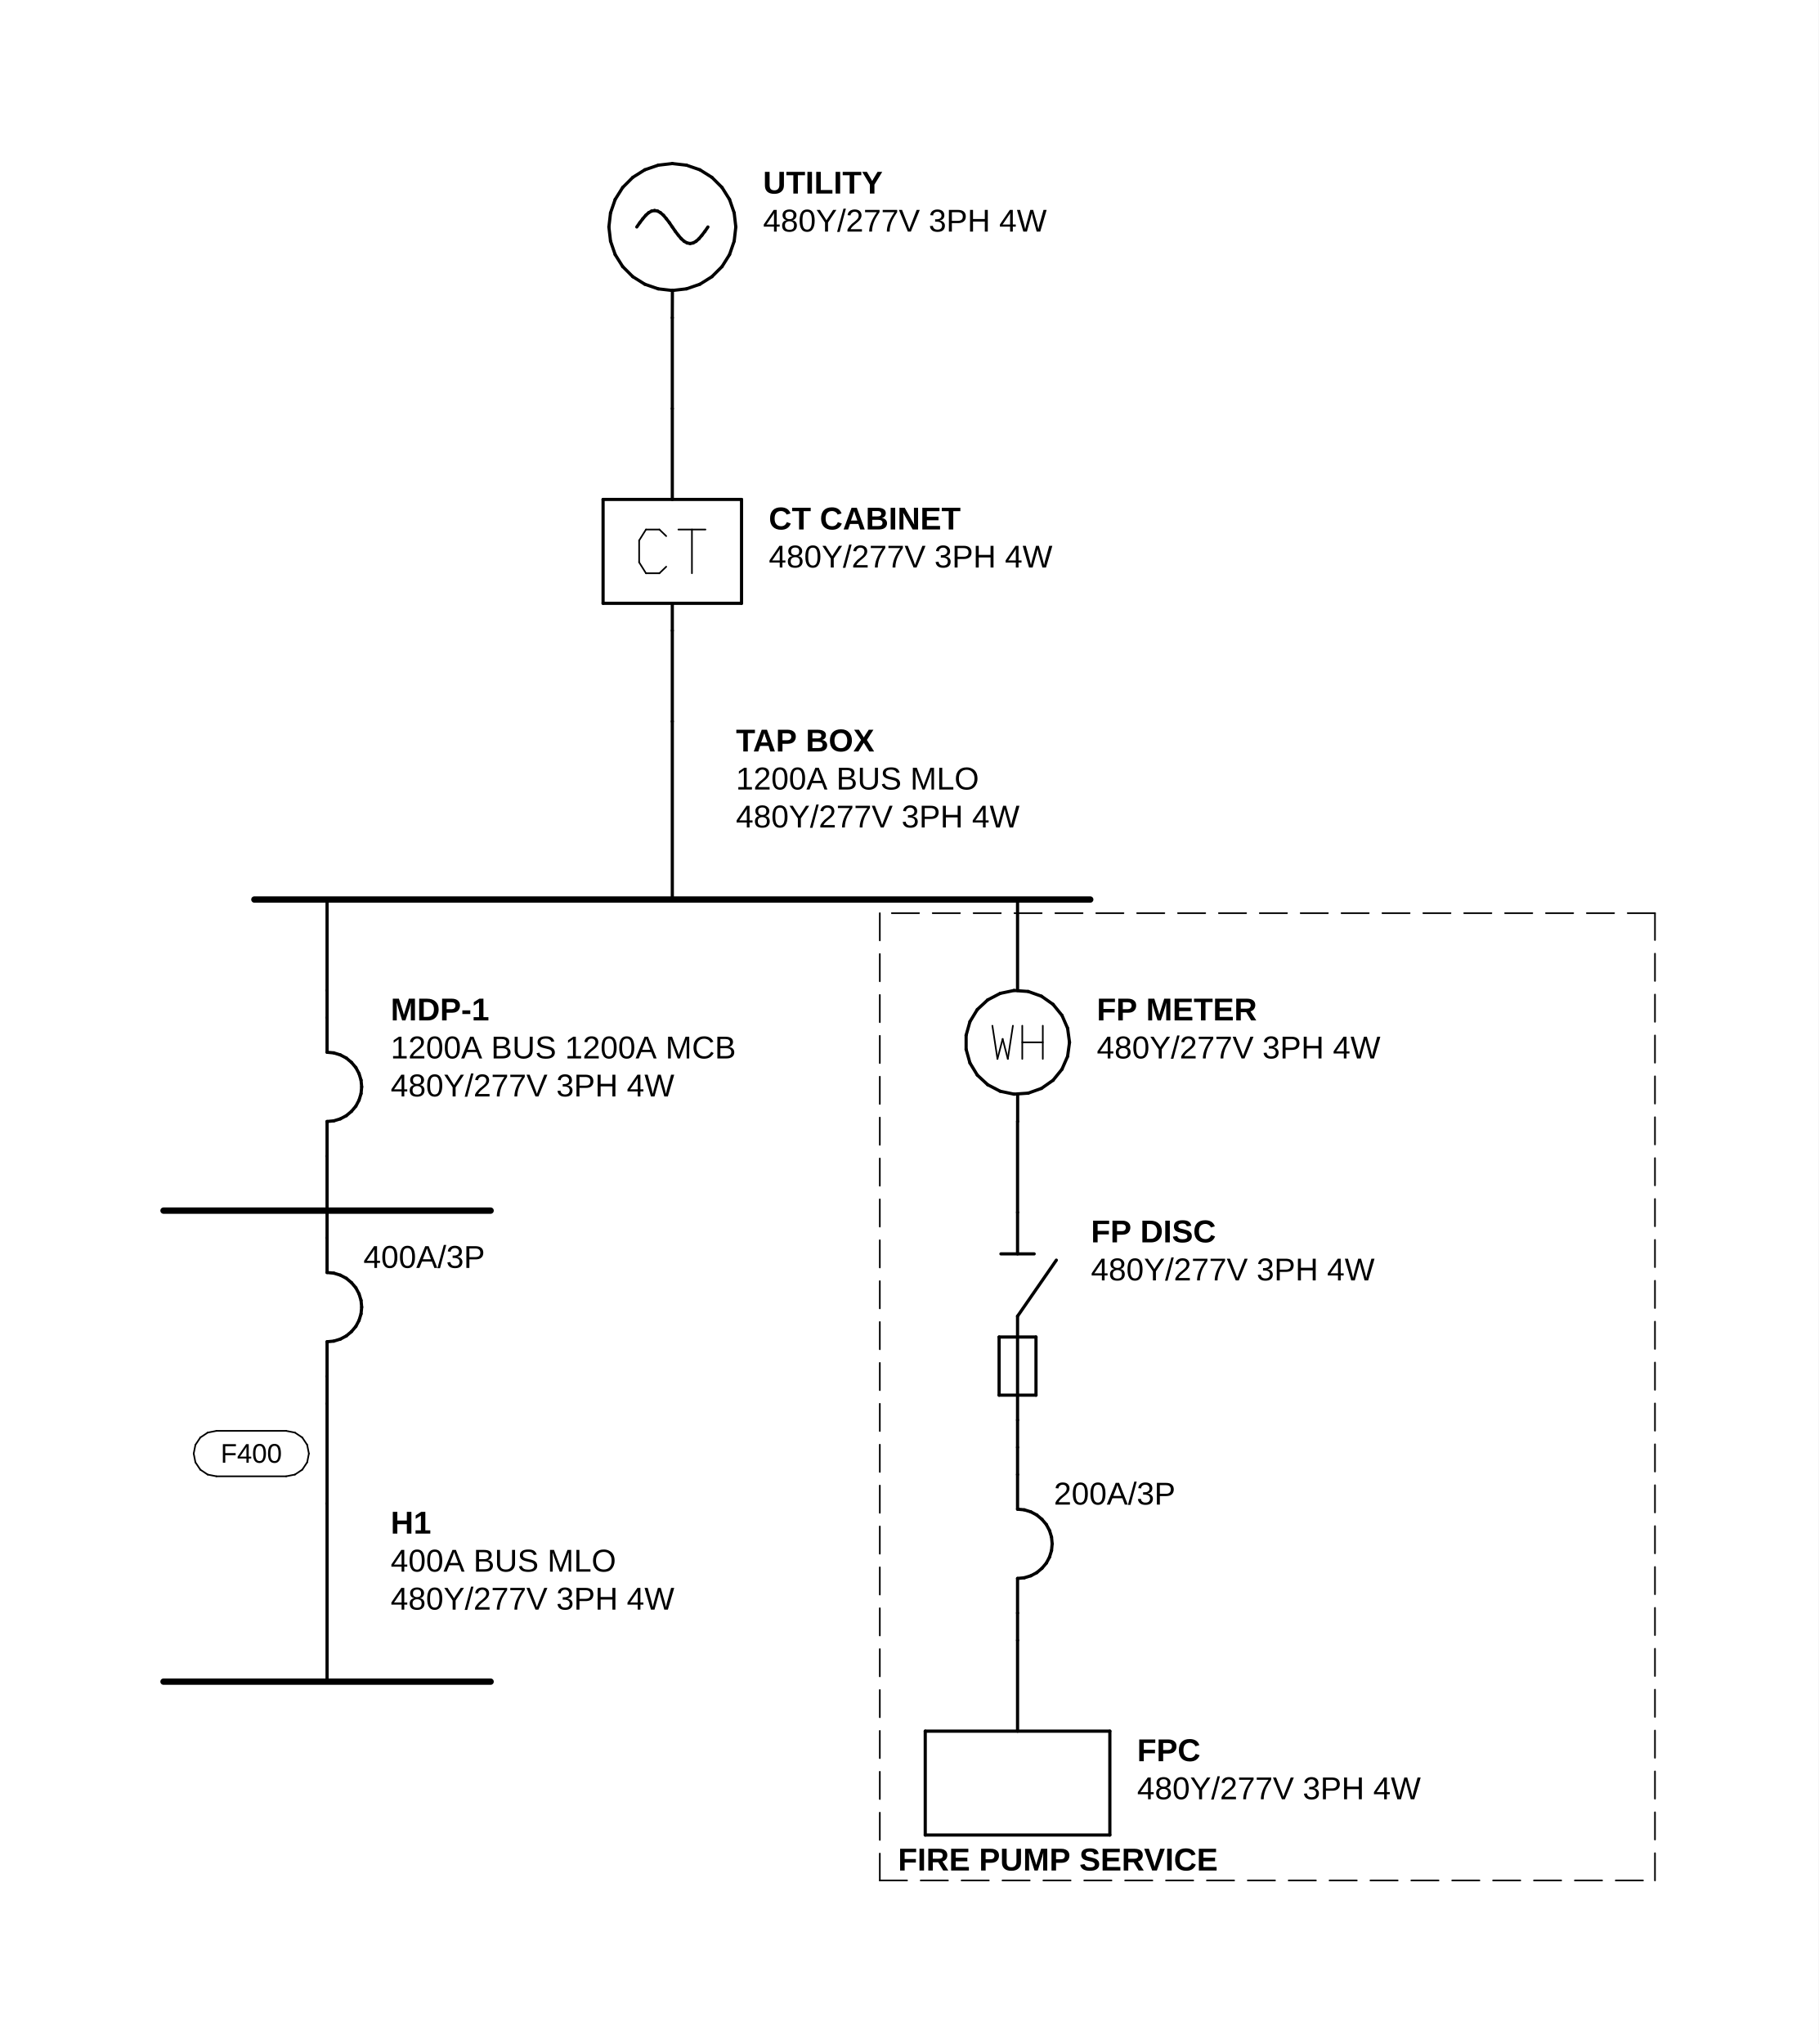
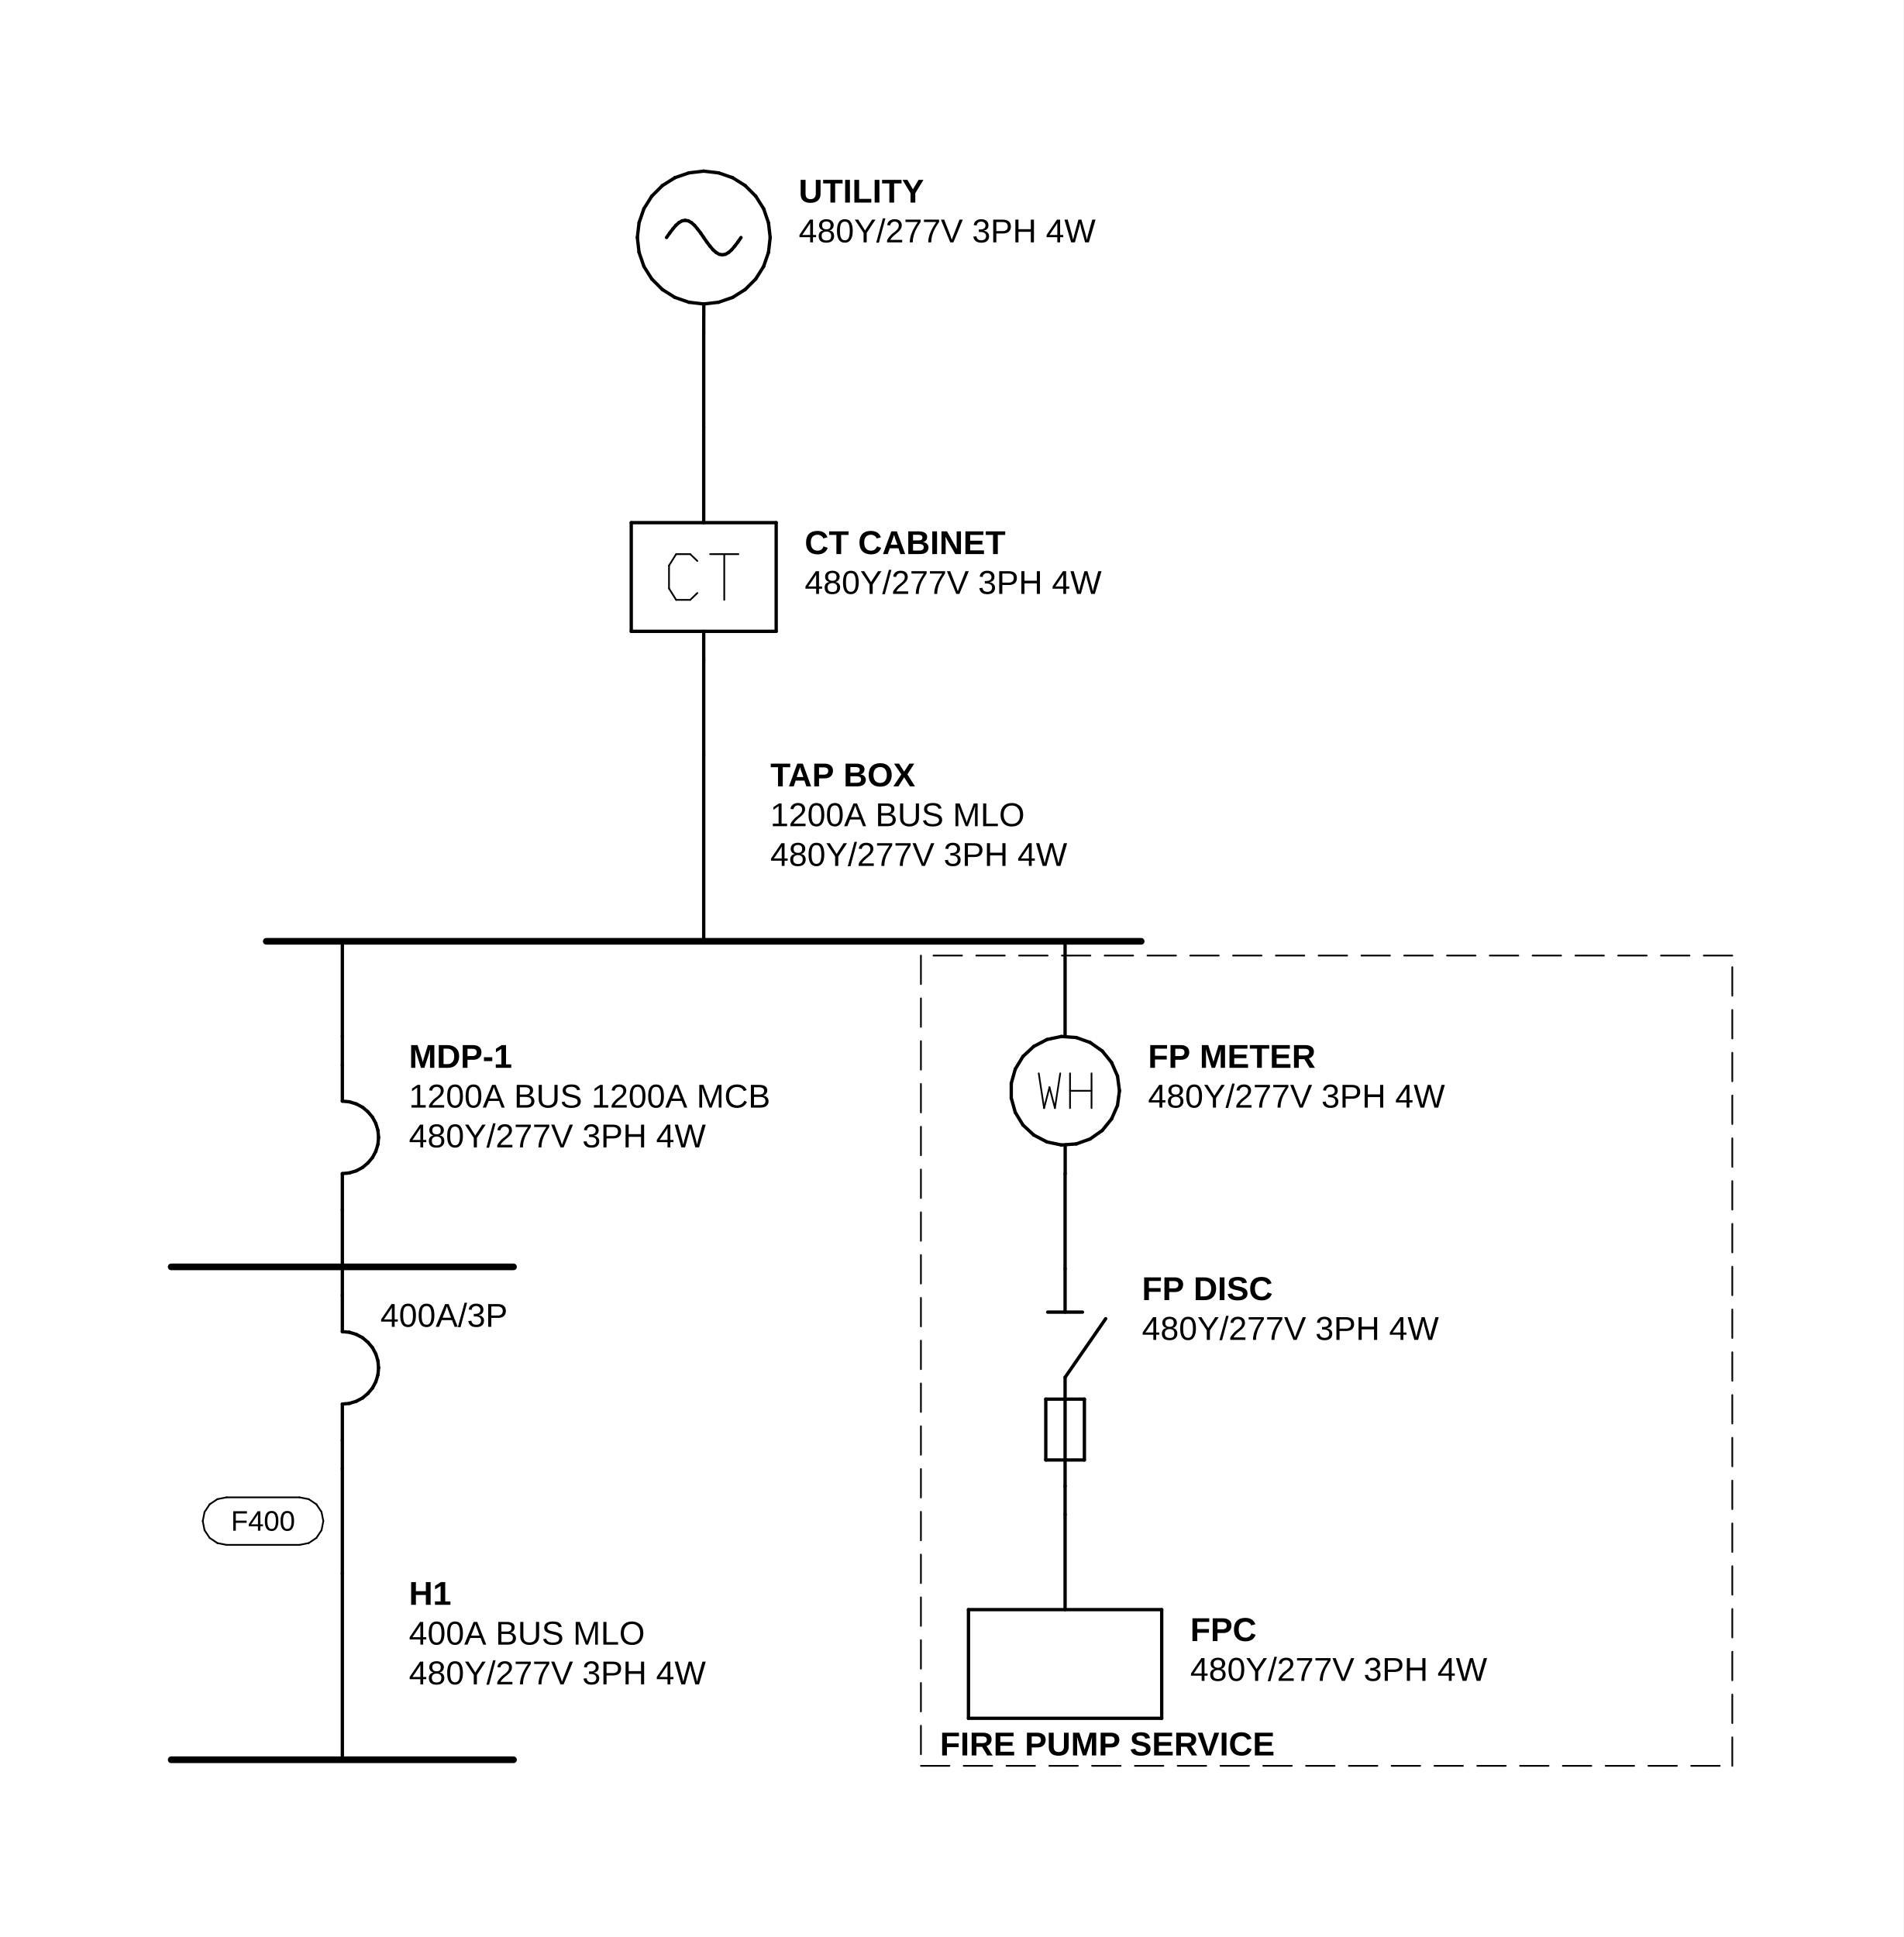
- <svg xmlns="http://www.w3.org/2000/svg" viewBox="0 0 200.16 224.96" width="100%" height="100%" font-family="Helvetica, Arial, sans-serif">
-   <rect x="0" y="0" width="200.16" height="224.96" fill="#fff" />
+ <svg xmlns="http://www.w3.org/2000/svg" viewBox="0 0 200.16 203.72" width="100%" height="100%" font-family="Helvetica, Arial, sans-serif">
+   <rect x="0" y="0" width="200.16" height="203.72" fill="#fff" />
  <line x1="80.99" y1="24.98" x2="80.81" y2="23.43" stroke="#000" stroke-width="0.35" stroke-linecap="round" />
  <line x1="80.81" y1="23.43" x2="80.30" y2="21.95" stroke="#000" stroke-width="0.35" stroke-linecap="round" />
  <line x1="80.30" y1="21.95" x2="79.47" y2="20.63" stroke="#000" stroke-width="0.35" stroke-linecap="round" />
  <line x1="79.47" y1="20.63" x2="78.36" y2="19.52" stroke="#000" stroke-width="0.35" stroke-linecap="round" />
  <line x1="78.36" y1="19.52" x2="77.04" y2="18.69" stroke="#000" stroke-width="0.35" stroke-linecap="round" />
  <line x1="77.04" y1="18.69" x2="75.56" y2="18.18" stroke="#000" stroke-width="0.35" stroke-linecap="round" />
  <line x1="75.56" y1="18.18" x2="74.00" y2="18.00" stroke="#000" stroke-width="0.35" stroke-linecap="round" />
  <line x1="74.00" y1="18.00" x2="72.45" y2="18.18" stroke="#000" stroke-width="0.35" stroke-linecap="round" />
  <line x1="72.45" y1="18.18" x2="70.97" y2="18.69" stroke="#000" stroke-width="0.35" stroke-linecap="round" />
  <line x1="70.97" y1="18.69" x2="69.65" y2="19.52" stroke="#000" stroke-width="0.35" stroke-linecap="round" />
  <line x1="69.65" y1="19.52" x2="68.54" y2="20.63" stroke="#000" stroke-width="0.35" stroke-linecap="round" />
  <line x1="68.54" y1="20.63" x2="67.71" y2="21.95" stroke="#000" stroke-width="0.35" stroke-linecap="round" />
  <line x1="67.71" y1="21.95" x2="67.20" y2="23.43" stroke="#000" stroke-width="0.35" stroke-linecap="round" />
  <line x1="67.20" y1="23.43" x2="67.02" y2="24.98" stroke="#000" stroke-width="0.35" stroke-linecap="round" />
  <line x1="67.02" y1="24.98" x2="67.20" y2="26.54" stroke="#000" stroke-width="0.35" stroke-linecap="round" />
  <line x1="67.20" y1="26.54" x2="67.71" y2="28.02" stroke="#000" stroke-width="0.35" stroke-linecap="round" />
  <line x1="67.71" y1="28.02" x2="68.54" y2="29.34" stroke="#000" stroke-width="0.35" stroke-linecap="round" />
  <line x1="68.54" y1="29.34" x2="69.65" y2="30.45" stroke="#000" stroke-width="0.35" stroke-linecap="round" />
  <line x1="69.65" y1="30.45" x2="70.97" y2="31.28" stroke="#000" stroke-width="0.35" stroke-linecap="round" />
  <line x1="70.97" y1="31.28" x2="72.45" y2="31.79" stroke="#000" stroke-width="0.35" stroke-linecap="round" />
  <line x1="72.45" y1="31.79" x2="74.00" y2="31.97" stroke="#000" stroke-width="0.35" stroke-linecap="round" />
  <line x1="74.00" y1="31.97" x2="75.56" y2="31.79" stroke="#000" stroke-width="0.35" stroke-linecap="round" />
  <line x1="75.56" y1="31.79" x2="77.04" y2="31.28" stroke="#000" stroke-width="0.35" stroke-linecap="round" />
  <line x1="77.04" y1="31.28" x2="78.36" y2="30.45" stroke="#000" stroke-width="0.35" stroke-linecap="round" />
  <line x1="78.36" y1="30.45" x2="79.47" y2="29.34" stroke="#000" stroke-width="0.35" stroke-linecap="round" />
  <line x1="79.47" y1="29.34" x2="80.30" y2="28.02" stroke="#000" stroke-width="0.35" stroke-linecap="round" />
  <line x1="80.30" y1="28.02" x2="80.81" y2="26.54" stroke="#000" stroke-width="0.35" stroke-linecap="round" />
  <line x1="80.81" y1="26.54" x2="80.99" y2="24.98" stroke="#000" stroke-width="0.35" stroke-linecap="round" />
  <line x1="70.09" y1="24.98" x2="70.42" y2="24.51" stroke="#000" stroke-width="0.35" stroke-linecap="round" />
  <line x1="70.42" y1="24.51" x2="70.75" y2="24.08" stroke="#000" stroke-width="0.35" stroke-linecap="round" />
  <line x1="70.75" y1="24.08" x2="71.07" y2="23.70" stroke="#000" stroke-width="0.35" stroke-linecap="round" />
  <line x1="71.07" y1="23.70" x2="71.40" y2="23.41" stroke="#000" stroke-width="0.35" stroke-linecap="round" />
  <line x1="71.40" y1="23.41" x2="71.72" y2="23.23" stroke="#000" stroke-width="0.35" stroke-linecap="round" />
  <line x1="71.72" y1="23.23" x2="72.05" y2="23.17" stroke="#000" stroke-width="0.35" stroke-linecap="round" />
  <line x1="72.05" y1="23.17" x2="72.38" y2="23.23" stroke="#000" stroke-width="0.35" stroke-linecap="round" />
  <line x1="72.38" y1="23.23" x2="72.70" y2="23.41" stroke="#000" stroke-width="0.35" stroke-linecap="round" />
  <line x1="72.70" y1="23.41" x2="73.03" y2="23.70" stroke="#000" stroke-width="0.35" stroke-linecap="round" />
  <line x1="73.03" y1="23.70" x2="73.35" y2="24.08" stroke="#000" stroke-width="0.35" stroke-linecap="round" />
  <line x1="73.35" y1="24.08" x2="73.68" y2="24.51" stroke="#000" stroke-width="0.35" stroke-linecap="round" />
  <line x1="73.68" y1="24.51" x2="74.00" y2="24.98" stroke="#000" stroke-width="0.35" stroke-linecap="round" />
  <line x1="74.00" y1="24.98" x2="74.33" y2="25.46" stroke="#000" stroke-width="0.35" stroke-linecap="round" />
  <line x1="74.33" y1="25.46" x2="74.66" y2="25.89" stroke="#000" stroke-width="0.35" stroke-linecap="round" />
  <line x1="74.66" y1="25.89" x2="74.98" y2="26.27" stroke="#000" stroke-width="0.35" stroke-linecap="round" />
  <line x1="74.98" y1="26.27" x2="75.31" y2="26.56" stroke="#000" stroke-width="0.35" stroke-linecap="round" />
  <line x1="75.31" y1="26.56" x2="75.63" y2="26.74" stroke="#000" stroke-width="0.35" stroke-linecap="round" />
  <line x1="75.63" y1="26.74" x2="75.96" y2="26.80" stroke="#000" stroke-width="0.35" stroke-linecap="round" />
  <line x1="75.96" y1="26.80" x2="76.29" y2="26.74" stroke="#000" stroke-width="0.35" stroke-linecap="round" />
  <line x1="76.29" y1="26.74" x2="76.61" y2="26.56" stroke="#000" stroke-width="0.35" stroke-linecap="round" />
  <line x1="76.61" y1="26.56" x2="76.94" y2="26.27" stroke="#000" stroke-width="0.35" stroke-linecap="round" />
  <line x1="76.94" y1="26.27" x2="77.26" y2="25.89" stroke="#000" stroke-width="0.35" stroke-linecap="round" />
  <line x1="77.26" y1="25.89" x2="77.59" y2="25.46" stroke="#000" stroke-width="0.35" stroke-linecap="round" />
  <line x1="77.59" y1="25.46" x2="77.92" y2="24.98" stroke="#000" stroke-width="0.35" stroke-linecap="round" />
  <line x1="74.01" y1="31.97" x2="74.00" y2="34.97" stroke="#000" stroke-width="0.35" stroke-linecap="round" />
  <line x1="74.00" y1="34.97" x2="74.00" y2="44.97" stroke="#000" stroke-width="0.35" stroke-linecap="round" />
  <line x1="74.00" y1="44.97" x2="74.00" y2="54.97" stroke="#000" stroke-width="0.35" stroke-linecap="round" />
  <line x1="66.38" y1="66.40" x2="81.62" y2="66.40" stroke="#000" stroke-width="0.35" stroke-linecap="round" />
  <line x1="81.62" y1="66.40" x2="81.62" y2="54.97" stroke="#000" stroke-width="0.35" stroke-linecap="round" />
  <line x1="81.62" y1="54.97" x2="66.38" y2="54.97" stroke="#000" stroke-width="0.35" stroke-linecap="round" />
  <line x1="66.38" y1="54.97" x2="66.38" y2="66.40" stroke="#000" stroke-width="0.35" stroke-linecap="round" />
  <line x1="73.33" y1="59.00" x2="72.58" y2="58.28" stroke="#000" stroke-width="0.18" stroke-linecap="round" />
  <line x1="72.58" y1="58.28" x2="71.10" y2="58.28" stroke="#000" stroke-width="0.18" stroke-linecap="round" />
  <line x1="71.10" y1="58.28" x2="70.35" y2="59.48" stroke="#000" stroke-width="0.18" stroke-linecap="round" />
  <line x1="70.35" y1="59.48" x2="70.35" y2="61.89" stroke="#000" stroke-width="0.18" stroke-linecap="round" />
  <line x1="70.35" y1="61.89" x2="71.10" y2="63.09" stroke="#000" stroke-width="0.18" stroke-linecap="round" />
  <line x1="71.10" y1="63.09" x2="72.58" y2="63.09" stroke="#000" stroke-width="0.18" stroke-linecap="round" />
  <line x1="72.58" y1="63.09" x2="73.33" y2="62.37" stroke="#000" stroke-width="0.18" stroke-linecap="round" />
  <line x1="74.67" y1="58.28" x2="77.65" y2="58.28" stroke="#000" stroke-width="0.18" stroke-linecap="round" />
  <line x1="76.16" y1="58.28" x2="76.16" y2="63.09" stroke="#000" stroke-width="0.18" stroke-linecap="round" />
  <line x1="74.00" y1="66.40" x2="74.00" y2="69.40" stroke="#000" stroke-width="0.35" stroke-linecap="round" />
  <line x1="74.00" y1="69.40" x2="74.00" y2="79.40" stroke="#000" stroke-width="0.35" stroke-linecap="round" />
  <line x1="74.00" y1="79.40" x2="74.00" y2="99.00" stroke="#000" stroke-width="0.35" stroke-linecap="round" />
  <line x1="28.00" y1="99.00" x2="120.00" y2="99.00" stroke="#000" stroke-width="0.7" stroke-linecap="round" />
  <line x1="36.00" y1="99.00" x2="36.00" y2="109.00" stroke="#000" stroke-width="0.35" stroke-linecap="round" />
  <line x1="36.00" y1="109.00" x2="36.00" y2="112.00" stroke="#000" stroke-width="0.35" stroke-linecap="round" />
  <line x1="36.00" y1="127.24" x2="36.00" y2="123.43" stroke="#000" stroke-width="0.35" stroke-linecap="round" />
  <line x1="36.00" y1="123.43" x2="36.74" y2="123.36" stroke="#000" stroke-width="0.35" stroke-linecap="round" />
  <line x1="36.74" y1="123.36" x2="37.46" y2="123.14" stroke="#000" stroke-width="0.35" stroke-linecap="round" />
  <line x1="37.46" y1="123.14" x2="38.12" y2="122.79" stroke="#000" stroke-width="0.35" stroke-linecap="round" />
  <line x1="38.12" y1="122.79" x2="38.69" y2="122.31" stroke="#000" stroke-width="0.35" stroke-linecap="round" />
  <line x1="38.69" y1="122.31" x2="39.17" y2="121.74" stroke="#000" stroke-width="0.35" stroke-linecap="round" />
  <line x1="39.17" y1="121.74" x2="39.52" y2="121.08" stroke="#000" stroke-width="0.35" stroke-linecap="round" />
  <line x1="39.52" y1="121.08" x2="39.74" y2="120.36" stroke="#000" stroke-width="0.35" stroke-linecap="round" />
  <line x1="39.74" y1="120.36" x2="39.81" y2="119.62" stroke="#000" stroke-width="0.35" stroke-linecap="round" />
  <line x1="39.81" y1="119.62" x2="39.74" y2="118.88" stroke="#000" stroke-width="0.35" stroke-linecap="round" />
  <line x1="39.74" y1="118.88" x2="39.52" y2="118.16" stroke="#000" stroke-width="0.35" stroke-linecap="round" />
  <line x1="39.52" y1="118.16" x2="39.17" y2="117.50" stroke="#000" stroke-width="0.35" stroke-linecap="round" />
  <line x1="39.17" y1="117.50" x2="38.69" y2="116.93" stroke="#000" stroke-width="0.35" stroke-linecap="round" />
  <line x1="38.69" y1="116.93" x2="38.12" y2="116.45" stroke="#000" stroke-width="0.35" stroke-linecap="round" />
  <line x1="38.12" y1="116.45" x2="37.46" y2="116.10" stroke="#000" stroke-width="0.35" stroke-linecap="round" />
  <line x1="37.46" y1="116.10" x2="36.74" y2="115.88" stroke="#000" stroke-width="0.35" stroke-linecap="round" />
  <line x1="36.74" y1="115.88" x2="36.00" y2="115.81" stroke="#000" stroke-width="0.35" stroke-linecap="round" />
  <line x1="36.00" y1="115.81" x2="36.00" y2="112.00" stroke="#000" stroke-width="0.35" stroke-linecap="round" />
  <line x1="36.00" y1="127.24" x2="36.00" y2="133.24" stroke="#000" stroke-width="0.35" stroke-linecap="round" />
  <line x1="18.00" y1="133.24" x2="54.00" y2="133.24" stroke="#000" stroke-width="0.7" stroke-linecap="round" />
  <line x1="36.00" y1="133.24" x2="36.00" y2="136.24" stroke="#000" stroke-width="0.35" stroke-linecap="round" />
  <line x1="36.00" y1="151.48" x2="36.00" y2="147.67" stroke="#000" stroke-width="0.35" stroke-linecap="round" />
  <line x1="36.00" y1="147.67" x2="36.74" y2="147.60" stroke="#000" stroke-width="0.35" stroke-linecap="round" />
  <line x1="36.74" y1="147.60" x2="37.46" y2="147.38" stroke="#000" stroke-width="0.35" stroke-linecap="round" />
  <line x1="37.46" y1="147.38" x2="38.12" y2="147.03" stroke="#000" stroke-width="0.35" stroke-linecap="round" />
  <line x1="38.12" y1="147.03" x2="38.69" y2="146.55" stroke="#000" stroke-width="0.35" stroke-linecap="round" />
  <line x1="38.69" y1="146.55" x2="39.17" y2="145.98" stroke="#000" stroke-width="0.35" stroke-linecap="round" />
  <line x1="39.17" y1="145.98" x2="39.52" y2="145.32" stroke="#000" stroke-width="0.35" stroke-linecap="round" />
  <line x1="39.52" y1="145.32" x2="39.74" y2="144.60" stroke="#000" stroke-width="0.35" stroke-linecap="round" />
  <line x1="39.74" y1="144.60" x2="39.81" y2="143.86" stroke="#000" stroke-width="0.35" stroke-linecap="round" />
  <line x1="39.81" y1="143.86" x2="39.74" y2="143.12" stroke="#000" stroke-width="0.35" stroke-linecap="round" />
  <line x1="39.74" y1="143.12" x2="39.52" y2="142.40" stroke="#000" stroke-width="0.35" stroke-linecap="round" />
  <line x1="39.52" y1="142.40" x2="39.17" y2="141.74" stroke="#000" stroke-width="0.35" stroke-linecap="round" />
  <line x1="39.17" y1="141.74" x2="38.69" y2="141.17" stroke="#000" stroke-width="0.35" stroke-linecap="round" />
  <line x1="38.69" y1="141.17" x2="38.12" y2="140.69" stroke="#000" stroke-width="0.35" stroke-linecap="round" />
  <line x1="38.12" y1="140.69" x2="37.46" y2="140.34" stroke="#000" stroke-width="0.35" stroke-linecap="round" />
  <line x1="37.46" y1="140.34" x2="36.74" y2="140.12" stroke="#000" stroke-width="0.35" stroke-linecap="round" />
  <line x1="36.74" y1="140.12" x2="36.00" y2="140.05" stroke="#000" stroke-width="0.35" stroke-linecap="round" />
  <line x1="36.00" y1="140.05" x2="36.00" y2="136.24" stroke="#000" stroke-width="0.35" stroke-linecap="round" />
  <line x1="36.00" y1="151.48" x2="36.00" y2="154.48" stroke="#000" stroke-width="0.35" stroke-linecap="round" />
  <line x1="36.00" y1="154.48" x2="36.00" y2="165.48" stroke="#000" stroke-width="0.35" stroke-linecap="round" />
  <line x1="31.50" y1="162.48" x2="32.46" y2="162.29" stroke="#000" stroke-width="0.18" stroke-linecap="round" />
  <line x1="32.46" y1="162.29" x2="33.27" y2="161.75" stroke="#000" stroke-width="0.18" stroke-linecap="round" />
  <line x1="33.27" y1="161.75" x2="33.81" y2="160.94" stroke="#000" stroke-width="0.18" stroke-linecap="round" />
  <line x1="33.81" y1="160.94" x2="34.00" y2="159.98" stroke="#000" stroke-width="0.18" stroke-linecap="round" />
  <line x1="34.00" y1="159.98" x2="33.81" y2="159.02" stroke="#000" stroke-width="0.18" stroke-linecap="round" />
  <line x1="33.81" y1="159.02" x2="33.27" y2="158.21" stroke="#000" stroke-width="0.18" stroke-linecap="round" />
  <line x1="33.27" y1="158.21" x2="32.46" y2="157.67" stroke="#000" stroke-width="0.18" stroke-linecap="round" />
  <line x1="32.46" y1="157.67" x2="31.50" y2="157.48" stroke="#000" stroke-width="0.18" stroke-linecap="round" />
  <line x1="31.50" y1="157.48" x2="23.82" y2="157.48" stroke="#000" stroke-width="0.18" stroke-linecap="round" />
  <line x1="23.82" y1="157.48" x2="22.86" y2="157.67" stroke="#000" stroke-width="0.18" stroke-linecap="round" />
  <line x1="22.86" y1="157.67" x2="22.05" y2="158.21" stroke="#000" stroke-width="0.18" stroke-linecap="round" />
  <line x1="22.05" y1="158.21" x2="21.51" y2="159.02" stroke="#000" stroke-width="0.18" stroke-linecap="round" />
  <line x1="21.51" y1="159.02" x2="21.32" y2="159.98" stroke="#000" stroke-width="0.18" stroke-linecap="round" />
  <line x1="21.32" y1="159.98" x2="21.51" y2="160.94" stroke="#000" stroke-width="0.18" stroke-linecap="round" />
  <line x1="21.51" y1="160.94" x2="22.05" y2="161.75" stroke="#000" stroke-width="0.18" stroke-linecap="round" />
  <line x1="22.05" y1="161.75" x2="22.86" y2="162.29" stroke="#000" stroke-width="0.18" stroke-linecap="round" />
  <line x1="22.86" y1="162.29" x2="23.82" y2="162.48" stroke="#000" stroke-width="0.18" stroke-linecap="round" />
  <line x1="23.82" y1="162.48" x2="31.50" y2="162.48" stroke="#000" stroke-width="0.18" stroke-linecap="round" />
  <line x1="36.00" y1="165.48" x2="36.00" y2="185.08" stroke="#000" stroke-width="0.35" stroke-linecap="round" />
  <line x1="18.00" y1="185.08" x2="54.00" y2="185.08" stroke="#000" stroke-width="0.7" stroke-linecap="round" />
  <line x1="112.00" y1="99.00" x2="112.00" y2="109.00" stroke="#000" stroke-width="0.35" stroke-linecap="round" />
  <line x1="117.72" y1="114.72" x2="117.51" y2="113.17" stroke="#000" stroke-width="0.35" stroke-linecap="round" />
  <line x1="117.51" y1="113.17" x2="116.89" y2="111.75" stroke="#000" stroke-width="0.35" stroke-linecap="round" />
  <line x1="116.89" y1="111.75" x2="115.91" y2="110.54" stroke="#000" stroke-width="0.35" stroke-linecap="round" />
  <line x1="115.91" y1="110.54" x2="114.63" y2="109.64" stroke="#000" stroke-width="0.35" stroke-linecap="round" />
  <line x1="114.63" y1="109.64" x2="113.17" y2="109.12" stroke="#000" stroke-width="0.35" stroke-linecap="round" />
  <line x1="113.17" y1="109.12" x2="111.61" y2="109.01" stroke="#000" stroke-width="0.35" stroke-linecap="round" />
  <line x1="111.61" y1="109.01" x2="110.09" y2="109.33" stroke="#000" stroke-width="0.35" stroke-linecap="round" />
  <line x1="110.09" y1="109.33" x2="108.71" y2="110.05" stroke="#000" stroke-width="0.35" stroke-linecap="round" />
  <line x1="108.71" y1="110.05" x2="107.57" y2="111.11" stroke="#000" stroke-width="0.35" stroke-linecap="round" />
  <line x1="107.57" y1="111.11" x2="106.76" y2="112.44" stroke="#000" stroke-width="0.35" stroke-linecap="round" />
  <line x1="106.76" y1="112.44" x2="106.34" y2="113.94" stroke="#000" stroke-width="0.35" stroke-linecap="round" />
  <line x1="106.34" y1="113.94" x2="106.34" y2="115.49" stroke="#000" stroke-width="0.35" stroke-linecap="round" />
  <line x1="106.34" y1="115.49" x2="106.76" y2="116.99" stroke="#000" stroke-width="0.35" stroke-linecap="round" />
  <line x1="106.76" y1="116.99" x2="107.57" y2="118.32" stroke="#000" stroke-width="0.35" stroke-linecap="round" />
  <line x1="107.57" y1="118.32" x2="108.71" y2="119.38" stroke="#000" stroke-width="0.35" stroke-linecap="round" />
  <line x1="108.71" y1="119.38" x2="110.09" y2="120.10" stroke="#000" stroke-width="0.35" stroke-linecap="round" />
  <line x1="110.09" y1="120.10" x2="111.61" y2="120.42" stroke="#000" stroke-width="0.35" stroke-linecap="round" />
  <line x1="111.61" y1="120.42" x2="113.17" y2="120.31" stroke="#000" stroke-width="0.35" stroke-linecap="round" />
  <line x1="113.17" y1="120.31" x2="114.63" y2="119.79" stroke="#000" stroke-width="0.35" stroke-linecap="round" />
  <line x1="114.63" y1="119.79" x2="115.91" y2="118.89" stroke="#000" stroke-width="0.35" stroke-linecap="round" />
  <line x1="115.91" y1="118.89" x2="116.89" y2="117.68" stroke="#000" stroke-width="0.35" stroke-linecap="round" />
  <line x1="116.89" y1="117.68" x2="117.51" y2="116.26" stroke="#000" stroke-width="0.35" stroke-linecap="round" />
  <line x1="117.51" y1="116.26" x2="117.72" y2="114.72" stroke="#000" stroke-width="0.35" stroke-linecap="round" />
  <line x1="109.23" y1="112.89" x2="109.79" y2="116.54" stroke="#000" stroke-width="0.18" stroke-linecap="round" />
  <line x1="109.79" y1="116.54" x2="110.36" y2="114.35" stroke="#000" stroke-width="0.18" stroke-linecap="round" />
  <line x1="110.36" y1="114.35" x2="110.93" y2="116.54" stroke="#000" stroke-width="0.18" stroke-linecap="round" />
  <line x1="110.93" y1="116.54" x2="111.49" y2="112.89" stroke="#000" stroke-width="0.18" stroke-linecap="round" />
  <line x1="112.52" y1="116.54" x2="112.52" y2="112.89" stroke="#000" stroke-width="0.18" stroke-linecap="round" />
  <line x1="114.78" y1="116.54" x2="114.78" y2="112.89" stroke="#000" stroke-width="0.18" stroke-linecap="round" />
  <line x1="112.52" y1="114.72" x2="114.78" y2="114.72" stroke="#000" stroke-width="0.18" stroke-linecap="round" />
  <line x1="112.01" y1="120.43" x2="112.01" y2="123.43" stroke="#000" stroke-width="0.35" stroke-linecap="round" />
  <line x1="112.00" y1="123.43" x2="112.00" y2="133.43" stroke="#000" stroke-width="0.35" stroke-linecap="round" />
  <line x1="112.00" y1="156.29" x2="112.00" y2="153.55" stroke="#000" stroke-width="0.35" stroke-linecap="round" />
  <line x1="109.97" y1="153.55" x2="114.03" y2="153.55" stroke="#000" stroke-width="0.35" stroke-linecap="round" />
  <line x1="114.03" y1="153.55" x2="114.03" y2="147.15" stroke="#000" stroke-width="0.35" stroke-linecap="round" />
  <line x1="114.03" y1="147.15" x2="109.97" y2="147.15" stroke="#000" stroke-width="0.35" stroke-linecap="round" />
  <line x1="109.97" y1="147.15" x2="109.97" y2="153.55" stroke="#000" stroke-width="0.35" stroke-linecap="round" />
  <line x1="112.00" y1="153.55" x2="112.00" y2="144.86" stroke="#000" stroke-width="0.35" stroke-linecap="round" />
  <line x1="112.00" y1="144.86" x2="116.27" y2="138.69" stroke="#000" stroke-width="0.35" stroke-linecap="round" />
  <line x1="110.17" y1="138.00" x2="113.83" y2="138.00" stroke="#000" stroke-width="0.35" stroke-linecap="round" />
  <line x1="112.00" y1="138.00" x2="112.00" y2="133.43" stroke="#000" stroke-width="0.35" stroke-linecap="round" />
  <line x1="112.00" y1="156.29" x2="112.00" y2="159.29" stroke="#000" stroke-width="0.35" stroke-linecap="round" />
-   <line x1="112.00" y1="159.29" x2="112.00" y2="162.29" stroke="#000" stroke-width="0.35" stroke-linecap="round" />
-   <line x1="112.00" y1="177.53" x2="112.00" y2="173.72" stroke="#000" stroke-width="0.35" stroke-linecap="round" />
-   <line x1="112.00" y1="173.72" x2="112.74" y2="173.65" stroke="#000" stroke-width="0.35" stroke-linecap="round" />
-   <line x1="112.74" y1="173.65" x2="113.46" y2="173.43" stroke="#000" stroke-width="0.35" stroke-linecap="round" />
-   <line x1="113.46" y1="173.43" x2="114.12" y2="173.08" stroke="#000" stroke-width="0.35" stroke-linecap="round" />
-   <line x1="114.12" y1="173.08" x2="114.69" y2="172.60" stroke="#000" stroke-width="0.35" stroke-linecap="round" />
-   <line x1="114.69" y1="172.60" x2="115.17" y2="172.03" stroke="#000" stroke-width="0.35" stroke-linecap="round" />
-   <line x1="115.17" y1="172.03" x2="115.52" y2="171.37" stroke="#000" stroke-width="0.35" stroke-linecap="round" />
-   <line x1="115.52" y1="171.37" x2="115.74" y2="170.65" stroke="#000" stroke-width="0.35" stroke-linecap="round" />
-   <line x1="115.74" y1="170.65" x2="115.81" y2="169.91" stroke="#000" stroke-width="0.35" stroke-linecap="round" />
-   <line x1="115.81" y1="169.91" x2="115.74" y2="169.17" stroke="#000" stroke-width="0.35" stroke-linecap="round" />
-   <line x1="115.74" y1="169.17" x2="115.52" y2="168.45" stroke="#000" stroke-width="0.35" stroke-linecap="round" />
-   <line x1="115.52" y1="168.45" x2="115.17" y2="167.79" stroke="#000" stroke-width="0.35" stroke-linecap="round" />
-   <line x1="115.17" y1="167.79" x2="114.69" y2="167.22" stroke="#000" stroke-width="0.35" stroke-linecap="round" />
-   <line x1="114.69" y1="167.22" x2="114.12" y2="166.74" stroke="#000" stroke-width="0.35" stroke-linecap="round" />
-   <line x1="114.12" y1="166.74" x2="113.46" y2="166.39" stroke="#000" stroke-width="0.35" stroke-linecap="round" />
-   <line x1="113.46" y1="166.39" x2="112.74" y2="166.17" stroke="#000" stroke-width="0.35" stroke-linecap="round" />
-   <line x1="112.74" y1="166.17" x2="112.00" y2="166.10" stroke="#000" stroke-width="0.35" stroke-linecap="round" />
-   <line x1="112.00" y1="166.10" x2="112.00" y2="162.29" stroke="#000" stroke-width="0.35" stroke-linecap="round" />
-   <line x1="112.00" y1="177.53" x2="112.00" y2="180.53" stroke="#000" stroke-width="0.35" stroke-linecap="round" />
-   <line x1="112.00" y1="180.53" x2="112.00" y2="190.53" stroke="#000" stroke-width="0.35" stroke-linecap="round" />
-   <line x1="101.84" y1="201.96" x2="122.16" y2="201.96" stroke="#000" stroke-width="0.35" stroke-linecap="round" />
-   <line x1="122.16" y1="201.96" x2="122.16" y2="190.53" stroke="#000" stroke-width="0.35" stroke-linecap="round" />
-   <line x1="122.16" y1="190.53" x2="101.84" y2="190.53" stroke="#000" stroke-width="0.35" stroke-linecap="round" />
-   <line x1="101.84" y1="190.53" x2="101.84" y2="201.96" stroke="#000" stroke-width="0.35" stroke-linecap="round" />
-   <line x1="96.84" y1="206.96" x2="182.16" y2="206.96" stroke="#000" stroke-width="0.18" stroke-linecap="round" stroke-dasharray="3 1.5" />
-   <line x1="182.16" y1="206.96" x2="182.16" y2="100.50" stroke="#000" stroke-width="0.18" stroke-linecap="round" stroke-dasharray="3 1.5" />
+   <line x1="112.00" y1="159.29" x2="112.00" y2="169.29" stroke="#000" stroke-width="0.35" stroke-linecap="round" />
+   <line x1="101.84" y1="180.72" x2="122.16" y2="180.72" stroke="#000" stroke-width="0.35" stroke-linecap="round" />
+   <line x1="122.16" y1="180.72" x2="122.16" y2="169.29" stroke="#000" stroke-width="0.35" stroke-linecap="round" />
+   <line x1="122.16" y1="169.29" x2="101.84" y2="169.29" stroke="#000" stroke-width="0.35" stroke-linecap="round" />
+   <line x1="101.84" y1="169.29" x2="101.84" y2="180.72" stroke="#000" stroke-width="0.35" stroke-linecap="round" />
+   <line x1="96.84" y1="185.72" x2="182.16" y2="185.72" stroke="#000" stroke-width="0.18" stroke-linecap="round" stroke-dasharray="3 1.5" />
+   <line x1="182.16" y1="185.72" x2="182.16" y2="100.50" stroke="#000" stroke-width="0.18" stroke-linecap="round" stroke-dasharray="3 1.5" />
  <line x1="182.16" y1="100.50" x2="96.84" y2="100.50" stroke="#000" stroke-width="0.18" stroke-linecap="round" stroke-dasharray="3 1.5" />
-   <line x1="96.84" y1="100.50" x2="96.84" y2="206.96" stroke="#000" stroke-width="0.18" stroke-linecap="round" stroke-dasharray="3 1.5" />
+   <line x1="96.84" y1="100.50" x2="96.84" y2="185.72" stroke="#000" stroke-width="0.18" stroke-linecap="round" stroke-dasharray="3 1.5" />
  <g transform="translate(83.99 18)" data-note-id="v-one-line~dg~1" font-family="'MutinyBIM Notes', 'Liberation Sans', Arimo, Arial, sans-serif" style="font-kerning:none;font-variant-ligatures:none;font-feature-settings:'kern' 0,'liga' 0;white-space:pre" xml:space="preserve">
    <text x="0 2.519 4.65 5.619 7.75 8.719 10.85" y="3.302" font-size="3.488" font-weight="bold">UTILITY</text>
    <text x="0 1.94 3.88 5.82 8.147 9.116 11.056 12.996 14.937 17.263 18.233 20.173 22.499 25.019 25.988 27.928" y="7.489" font-size="3.488">480Y/277V 3PH 4W</text>
  </g>
  <g transform="translate(84.62 54.97)" data-note-id="v-one-line~dg~6" font-family="'MutinyBIM Notes', 'Liberation Sans', Arimo, Arial, sans-serif" style="font-kerning:none;font-variant-ligatures:none;font-feature-settings:'kern' 0,'liga' 0;white-space:pre" xml:space="preserve">
    <text x="0 2.519 4.65 5.619 8.139 10.658 13.177 14.146 16.665 18.992" y="3.302" font-size="3.488" font-weight="bold">CT CABINET</text>
    <text x="0 1.94 3.88 5.82 8.147 9.116 11.056 12.996 14.937 17.263 18.233 20.173 22.499 25.019 25.988 27.928" y="7.489" font-size="3.488">480Y/277V 3PH 4W</text>
  </g>
  <g transform="translate(81 79.4)" data-note-id="v-one-line~dg~11" font-family="'MutinyBIM Notes', 'Liberation Sans', Arimo, Arial, sans-serif" style="font-kerning:none;font-variant-ligatures:none;font-feature-settings:'kern' 0,'liga' 0;white-space:pre" xml:space="preserve">
    <text x="0 2.131 4.65 6.977 7.946 10.465 13.179" y="3.302" font-size="3.488" font-weight="bold">TAP BOX</text>
    <text x="0 1.94 3.88 5.82 7.76 10.087 11.056 13.383 15.902 18.229 19.198 22.104 24.044" y="7.489" font-size="3.488">1200A BUS MLO</text>
    <text x="0 1.94 3.88 5.82 8.147 9.116 11.056 12.996 14.937 17.263 18.233 20.173 22.499 25.019 25.988 27.928" y="11.675" font-size="3.488">480Y/277V 3PH 4W</text>
  </g>
  <g transform="translate(43 109)" data-note-id="v-one-line~dg~17" font-family="'MutinyBIM Notes', 'Liberation Sans', Arimo, Arial, sans-serif" style="font-kerning:none;font-variant-ligatures:none;font-feature-settings:'kern' 0,'liga' 0;white-space:pre" xml:space="preserve">
    <text x="0 2.906 5.425 7.752 8.914" y="3.302" font-size="3.488" font-weight="bold">MDP-1</text>
    <text x="0 1.94 3.88 5.82 7.76 10.087 11.056 13.383 15.902 18.229 19.198 21.138 23.078 25.019 26.959 29.285 30.255 33.161 35.68" y="7.489" font-size="3.488">1200A BUS 1200A MCB</text>
    <text x="0 1.94 3.88 5.82 8.147 9.116 11.056 12.996 14.937 17.263 18.233 20.173 22.499 25.019 25.988 27.928" y="11.675" font-size="3.488">480Y/277V 3PH 4W</text>
  </g>
  <g transform="translate(40 136.24)" data-note-id="v-one-line~dg~20" font-family="'MutinyBIM Notes', 'Liberation Sans', Arimo, Arial, sans-serif" style="font-kerning:none;font-variant-ligatures:none;font-feature-settings:'kern' 0,'liga' 0;white-space:pre" xml:space="preserve">
    <text x="0 1.94 3.88 5.82 8.147 9.116 11.056" y="3.302" font-size="3.488">400A/3P</text>
  </g>
  <g transform="translate(21.32 158.18)" data-note-id="v-one-line~dg~24" font-family="'MutinyBIM Notes', 'Liberation Sans', Arimo, Arial, sans-serif" style="font-kerning:none;font-variant-ligatures:none;font-feature-settings:'kern' 0,'liga' 0;white-space:pre" xml:space="preserve">
    <text x="2.961 4.772 6.421 8.07" y="2.807" font-size="2.965">F400</text>
  </g>
  <g transform="translate(43 165.48)" data-note-id="v-one-line~dg~27" font-family="'MutinyBIM Notes', 'Liberation Sans', Arimo, Arial, sans-serif" style="font-kerning:none;font-variant-ligatures:none;font-feature-settings:'kern' 0,'liga' 0;white-space:pre" xml:space="preserve">
    <text x="0 2.519" y="3.302" font-size="3.488" font-weight="bold">H1</text>
    <text x="0 1.94 3.88 5.82 8.147 9.116 11.443 13.962 16.289 17.258 20.164 22.104" y="7.489" font-size="3.488">400A BUS MLO</text>
    <text x="0 1.94 3.88 5.82 8.147 9.116 11.056 12.996 14.937 17.263 18.233 20.173 22.499 25.019 25.988 27.928" y="11.675" font-size="3.488">480Y/277V 3PH 4W</text>
  </g>
  <g transform="translate(120.72 109)" data-note-id="v-one-line~dg~30" font-family="'MutinyBIM Notes', 'Liberation Sans', Arimo, Arial, sans-serif" style="font-kerning:none;font-variant-ligatures:none;font-feature-settings:'kern' 0,'liga' 0;white-space:pre" xml:space="preserve">
    <text x="0 2.131 4.458 5.427 8.333 10.659 12.79 15.117" y="3.302" font-size="3.488" font-weight="bold">FP METER</text>
    <text x="0 1.94 3.88 5.82 8.147 9.116 11.056 12.996 14.937 17.263 18.233 20.173 22.499 25.019 25.988 27.928" y="7.489" font-size="3.488">480Y/277V 3PH 4W</text>
  </g>
  <g transform="translate(120.08 133.43)" data-note-id="v-one-line~dg~34" font-family="'MutinyBIM Notes', 'Liberation Sans', Arimo, Arial, sans-serif" style="font-kerning:none;font-variant-ligatures:none;font-feature-settings:'kern' 0,'liga' 0;white-space:pre" xml:space="preserve">
    <text x="0 2.131 4.458 5.427 7.946 8.915 11.242" y="3.302" font-size="3.488" font-weight="bold">FP DISC</text>
    <text x="0 1.94 3.88 5.82 8.147 9.116 11.056 12.996 14.937 17.263 18.233 20.173 22.499 25.019 25.988 27.928" y="7.489" font-size="3.488">480Y/277V 3PH 4W</text>
  </g>
-   <g transform="translate(116 162.29)" data-note-id="v-one-line~dg~38" font-family="'MutinyBIM Notes', 'Liberation Sans', Arimo, Arial, sans-serif" style="font-kerning:none;font-variant-ligatures:none;font-feature-settings:'kern' 0,'liga' 0;white-space:pre" xml:space="preserve">
-     <text x="0 1.94 3.88 5.82 8.147 9.116 11.056" y="3.302" font-size="3.488">200A/3P</text>
-   </g>
-   <g transform="translate(125.16 190.53)" data-note-id="v-one-line~dg~42" font-family="'MutinyBIM Notes', 'Liberation Sans', Arimo, Arial, sans-serif" style="font-kerning:none;font-variant-ligatures:none;font-feature-settings:'kern' 0,'liga' 0;white-space:pre" xml:space="preserve">
+   <g transform="translate(125.16 169.29)" data-note-id="v-one-line~dg~38" font-family="'MutinyBIM Notes', 'Liberation Sans', Arimo, Arial, sans-serif" style="font-kerning:none;font-variant-ligatures:none;font-feature-settings:'kern' 0,'liga' 0;white-space:pre" xml:space="preserve">
    <text x="0 2.131 4.458" y="3.302" font-size="3.488" font-weight="bold">FPC</text>
    <text x="0 1.94 3.88 5.82 8.147 9.116 11.056 12.996 14.937 17.263 18.233 20.173 22.499 25.019 25.988 27.928" y="7.489" font-size="3.488">480Y/277V 3PH 4W</text>
  </g>
-   <g transform="translate(98.84 202.56)" data-note-id="v-one-line~dg~44" font-family="'MutinyBIM Notes', 'Liberation Sans', Arimo, Arial, sans-serif" style="font-kerning:none;font-variant-ligatures:none;font-feature-settings:'kern' 0,'liga' 0;white-space:pre" xml:space="preserve">
+   <g transform="translate(98.84 181.32)" data-note-id="v-one-line~dg~40" font-family="'MutinyBIM Notes', 'Liberation Sans', Arimo, Arial, sans-serif" style="font-kerning:none;font-variant-ligatures:none;font-feature-settings:'kern' 0,'liga' 0;white-space:pre" xml:space="preserve">
    <text x="0 2.131 3.1 5.619 7.946 8.915 11.242 13.761 16.667 18.994 19.963 22.29 24.617 27.136 29.463 30.432 32.951" y="3.302" font-size="3.488" font-weight="bold">FIRE PUMP SERVICE</text>
  </g>
</svg>
